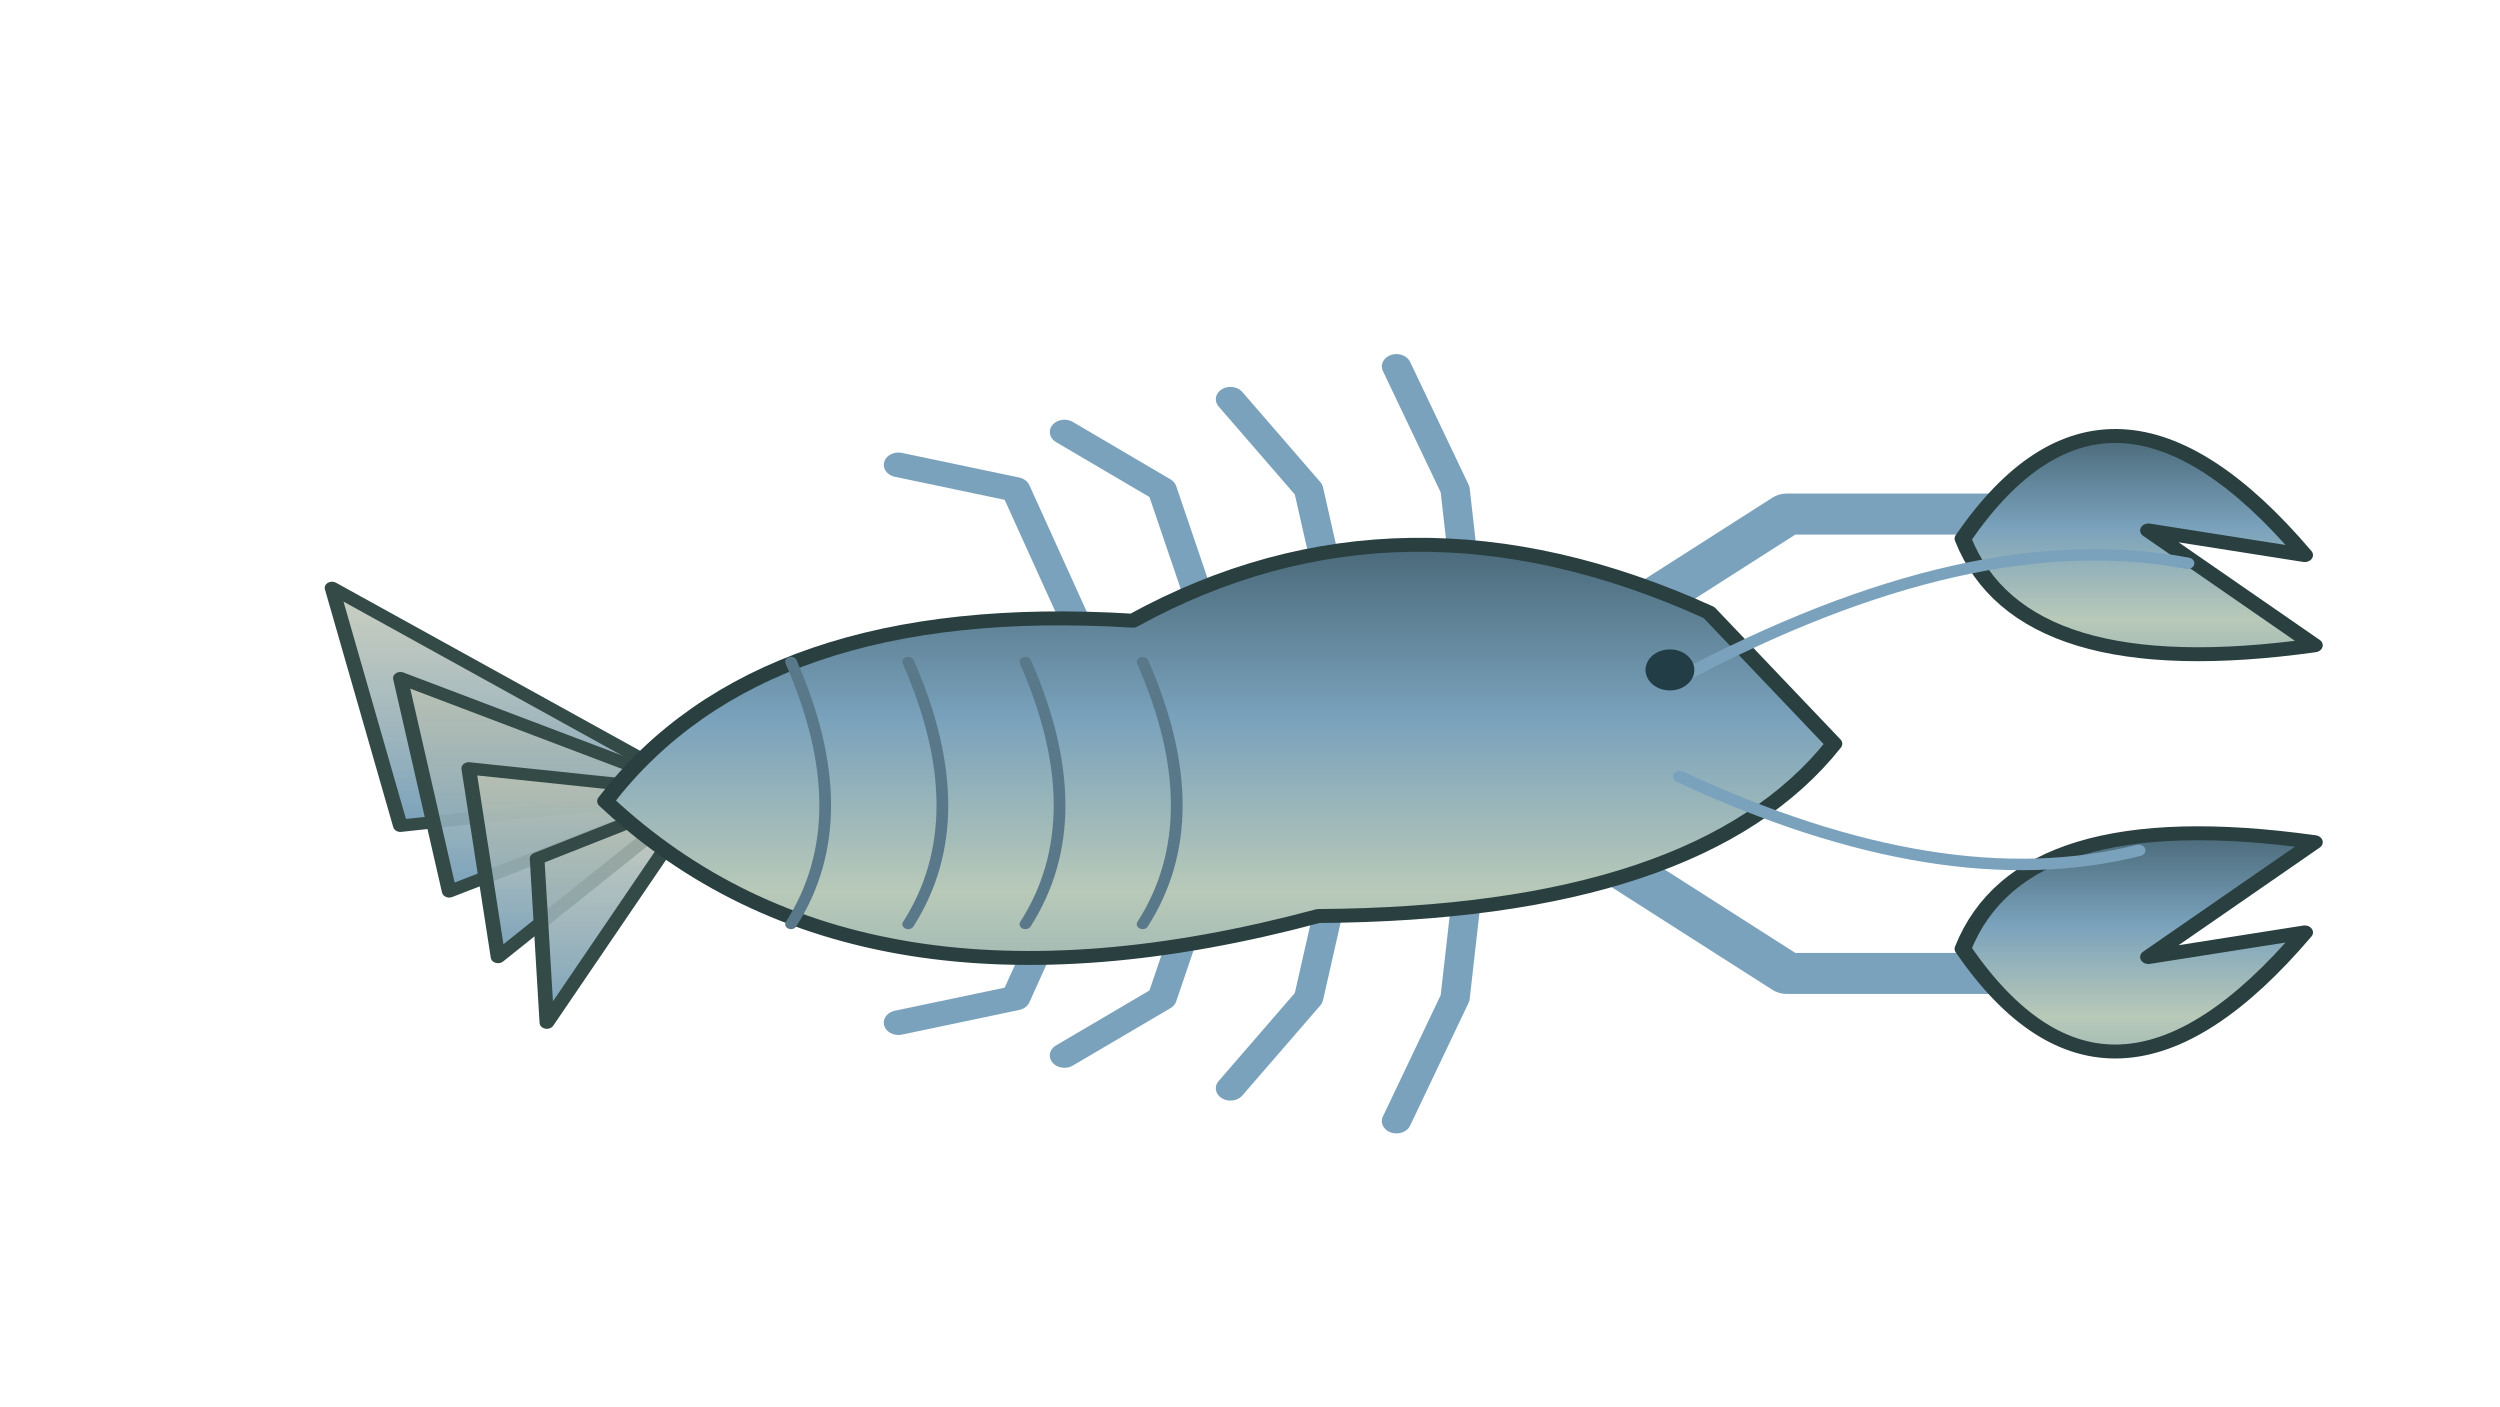
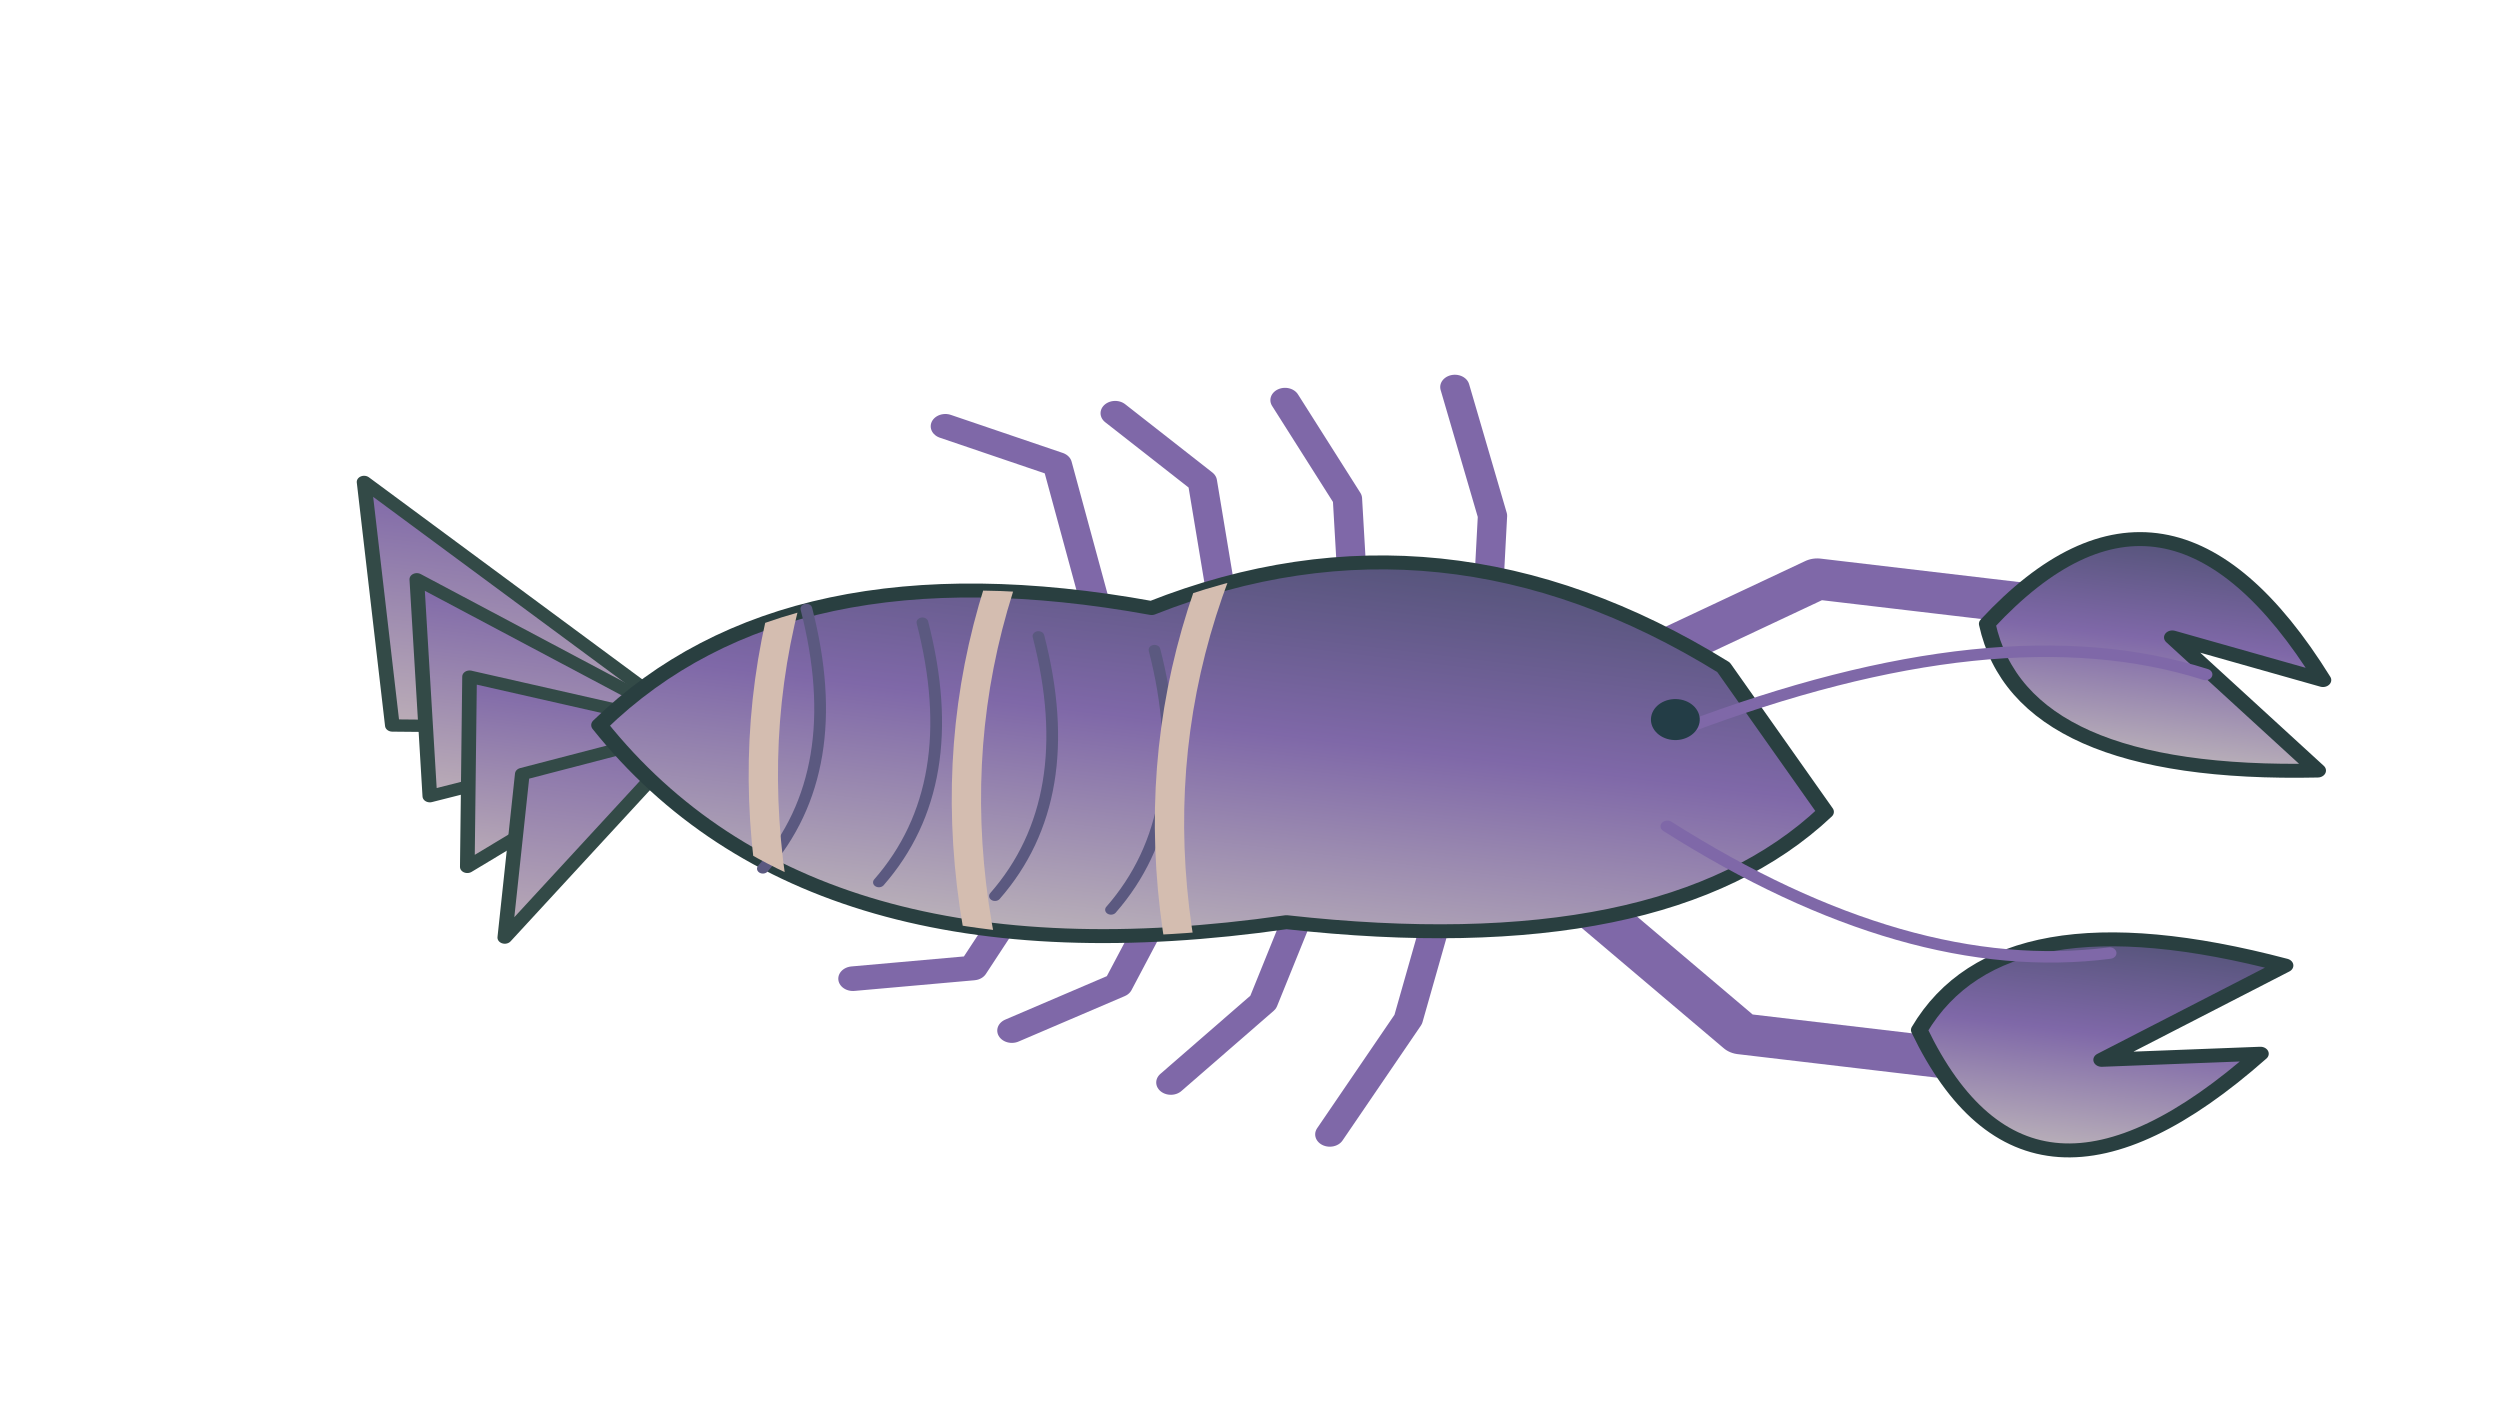
<svg xmlns="http://www.w3.org/2000/svg" width="256" height="144" viewBox="0 0 256 144">
  <defs>
-     <linearGradient id="body" x1="0" y1="0" x2="0" y2="1">
-       <stop stop-color="#4a6979" />
-       <stop offset=".42" stop-color="#7aa2bc" />
-       <stop offset=".84" stop-color="#b8c9b8" />
-       <stop offset="1" stop-color="#a5bcb5" />
+     <linearGradient id="body" x2="0" y2="1">
+       <stop stop-color="#56547b" />
+       <stop offset=".45" stop-color="#7f68a8" />
+       <stop offset="1" stop-color="#bab1b9" />
    </linearGradient>
-     <linearGradient id="fin" x1="0" y1="1" x2="0" y2="0">
-       <stop stop-color="#7aa2bc" />
-       <stop offset="1" stop-color="#bdc2b0" stop-opacity=".78" />
+     <linearGradient id="fin" x2="0" y2="1">
+       <stop stop-color="#7f68a8" />
+       <stop offset="1" stop-color="#bbadb7" />
    </linearGradient>
    <clipPath id="bodyclip">
      <path d="M 62 81 Q 78 56.2 116 59 Q 143.5 41 175 58 L 187.8 74 Q 174 94.7 135 95 Q 88 110 62 81Z" />
    </clipPath>
  </defs>
-   <g transform="translate(0 14) scale(1 .84)">
-     <path d="M 112 64 L 104 43 L 92 40" fill="none" stroke="#7aa2bc" stroke-width="3" stroke-linejoin="round" stroke-linecap="round" />
-     <path d="M 125 64 L 119 43 L 109 36" fill="none" stroke="#7aa2bc" stroke-width="3" stroke-linejoin="round" stroke-linecap="round" />
-     <path d="M 138 64 L 134 43 L 126 32" fill="none" stroke="#7aa2bc" stroke-width="3" stroke-linejoin="round" stroke-linecap="round" />
-     <path d="M 151 64 L 149 43 L 143 28" fill="none" stroke="#7aa2bc" stroke-width="3" stroke-linejoin="round" stroke-linecap="round" />
-     <path d="M 158 65 L 183 46 L 211 46" fill="none" stroke="#7aa2bc" stroke-width="5" stroke-linejoin="round" stroke-linecap="round" />
+   <g transform="translate(0 14) scale(1 .84) rotate(8 128 72)">
+     <path d="M 112 64 L 104 43 L 92 40" fill="none" stroke="#7f68a8" stroke-width="3" stroke-linejoin="round" stroke-linecap="round" />
+     <path d="M 125 64 L 119 43 L 109 36" fill="none" stroke="#7f68a8" stroke-width="3" stroke-linejoin="round" stroke-linecap="round" />
+     <path d="M 138 64 L 134 43 L 126 32" fill="none" stroke="#7f68a8" stroke-width="3" stroke-linejoin="round" stroke-linecap="round" />
+     <path d="M 151 64 L 149 43 L 143 28" fill="none" stroke="#7f68a8" stroke-width="3" stroke-linejoin="round" stroke-linecap="round" />
+     <path d="M 158 65 L 183 46 L 211 46" fill="none" stroke="#7f68a8" stroke-width="5" stroke-linejoin="round" stroke-linecap="round" />
    <path d="M 201 49 Q 216 23 236 51 L 220 48 L 237 62 Q 207 67 201 49Z" fill="url(#body)" stroke="#293f40" stroke-width="1.7" stroke-linejoin="round" stroke-linecap="round" />
-     <path d="M 112 84 L 104 105 L 92 108" fill="none" stroke="#7aa2bc" stroke-width="3" stroke-linejoin="round" stroke-linecap="round" />
-     <path d="M 125 84 L 119 105 L 109 112" fill="none" stroke="#7aa2bc" stroke-width="3" stroke-linejoin="round" stroke-linecap="round" />
-     <path d="M 138 84 L 134 105 L 126 116" fill="none" stroke="#7aa2bc" stroke-width="3" stroke-linejoin="round" stroke-linecap="round" />
-     <path d="M 151 84 L 149 105 L 143 120" fill="none" stroke="#7aa2bc" stroke-width="3" stroke-linejoin="round" stroke-linecap="round" />
-     <path d="M 158 83 L 183 102 L 211 102" fill="none" stroke="#7aa2bc" stroke-width="5" stroke-linejoin="round" stroke-linecap="round" />
+     <path d="M 112 84 L 104 105 L 92 108" fill="none" stroke="#7f68a8" stroke-width="3" stroke-linejoin="round" stroke-linecap="round" />
+     <path d="M 125 84 L 119 105 L 109 112" fill="none" stroke="#7f68a8" stroke-width="3" stroke-linejoin="round" stroke-linecap="round" />
+     <path d="M 138 84 L 134 105 L 126 116" fill="none" stroke="#7f68a8" stroke-width="3" stroke-linejoin="round" stroke-linecap="round" />
+     <path d="M 151 84 L 149 105 L 143 120" fill="none" stroke="#7f68a8" stroke-width="3" stroke-linejoin="round" stroke-linecap="round" />
+     <path d="M 158 83 L 183 102 L 211 102" fill="none" stroke="#7f68a8" stroke-width="5" stroke-linejoin="round" stroke-linecap="round" />
    <path d="M 201 99 Q 216 125 236 97 L 220 100 L 237 86 Q 207 81 201 99Z" fill="url(#body)" stroke="#293f40" stroke-width="1.7" stroke-linejoin="round" stroke-linecap="round" />
    <path d="M72.00 80.00 L34.00 55.00 L41.00 84.00Z" fill="url(#fin)" stroke="#334a47" stroke-width="1.5" stroke-linejoin="round" stroke-linecap="round" />
    <path d="M72.00 80.00 L41.00 66.00 L46.00 92.00Z" fill="url(#fin)" stroke="#334a47" stroke-width="1.5" stroke-linejoin="round" stroke-linecap="round" />
    <path d="M72.00 80.00 L48.00 77.00 L51.00 100.00Z" fill="url(#fin)" stroke="#334a47" stroke-width="1.5" stroke-linejoin="round" stroke-linecap="round" />
    <path d="M72.00 80.00 L55.00 88.00 L56.00 108.00Z" fill="url(#fin)" stroke="#334a47" stroke-width="1.5" stroke-linejoin="round" stroke-linecap="round" />
    <path d="M 62 81 Q 78 56.2 116 59 Q 143.5 41 175 58 L 187.8 74 Q 174 94.7 135 95 Q 88 110 62 81Z" fill="url(#body)" stroke="#293f40" stroke-width="1.7" stroke-linejoin="round" stroke-linecap="round" />
-     <path d="M 81 64 Q 88 83 81 96" fill="none" stroke="#59798b" stroke-width="1.2" stroke-linejoin="round" stroke-linecap="round" />
-     <path d="M 93 64 Q 100 83 93 96" fill="none" stroke="#59798b" stroke-width="1.2" stroke-linejoin="round" stroke-linecap="round" />
-     <path d="M 105 64 Q 112 83 105 96" fill="none" stroke="#59798b" stroke-width="1.2" stroke-linejoin="round" stroke-linecap="round" />
-     <path d="M 117 64 Q 124 83 117 96" fill="none" stroke="#59798b" stroke-width="1.2" stroke-linejoin="round" stroke-linecap="round" />
-     <path d="M 172 66 Q 202 47 224 52 M 172 78 Q 199 93 219 87" fill="none" stroke="#7aa2bc" stroke-width="1.4" stroke-linejoin="round" stroke-linecap="round" />
+     <path d="M 81 64 Q 88 83 81 96" fill="none" stroke="#5b5980" stroke-width="1.2" stroke-linejoin="round" stroke-linecap="round" />
+     <path d="M 93 64 Q 100 83 93 96" fill="none" stroke="#5b5980" stroke-width="1.2" stroke-linejoin="round" stroke-linecap="round" />
+     <path d="M 105 64 Q 112 83 105 96" fill="none" stroke="#5b5980" stroke-width="1.2" stroke-linejoin="round" stroke-linecap="round" />
+     <path d="M 117 64 Q 124 83 117 96" fill="none" stroke="#5b5980" stroke-width="1.2" stroke-linejoin="round" stroke-linecap="round" />
+     <path d="M 172 66 Q 202 47 224 52 M 172 78 Q 199 93 219 87" fill="none" stroke="#7f68a8" stroke-width="1.4" stroke-linejoin="round" stroke-linecap="round" />
    <circle cx="171.00" cy="65.00" r="2.50" fill="#233d46" />
+     <g clip-path="url(#bodyclip)" stroke="#d4bdb0" stroke-width="3">
+       <path d="M85 35 Q71 73 87 112" fill="none" />
+       <path d="M106 35 Q92 73 108 112" fill="none" />
+       <path d="M127 35 Q113 73 129 112" fill="none" />
+     </g>
  </g>
</svg>
